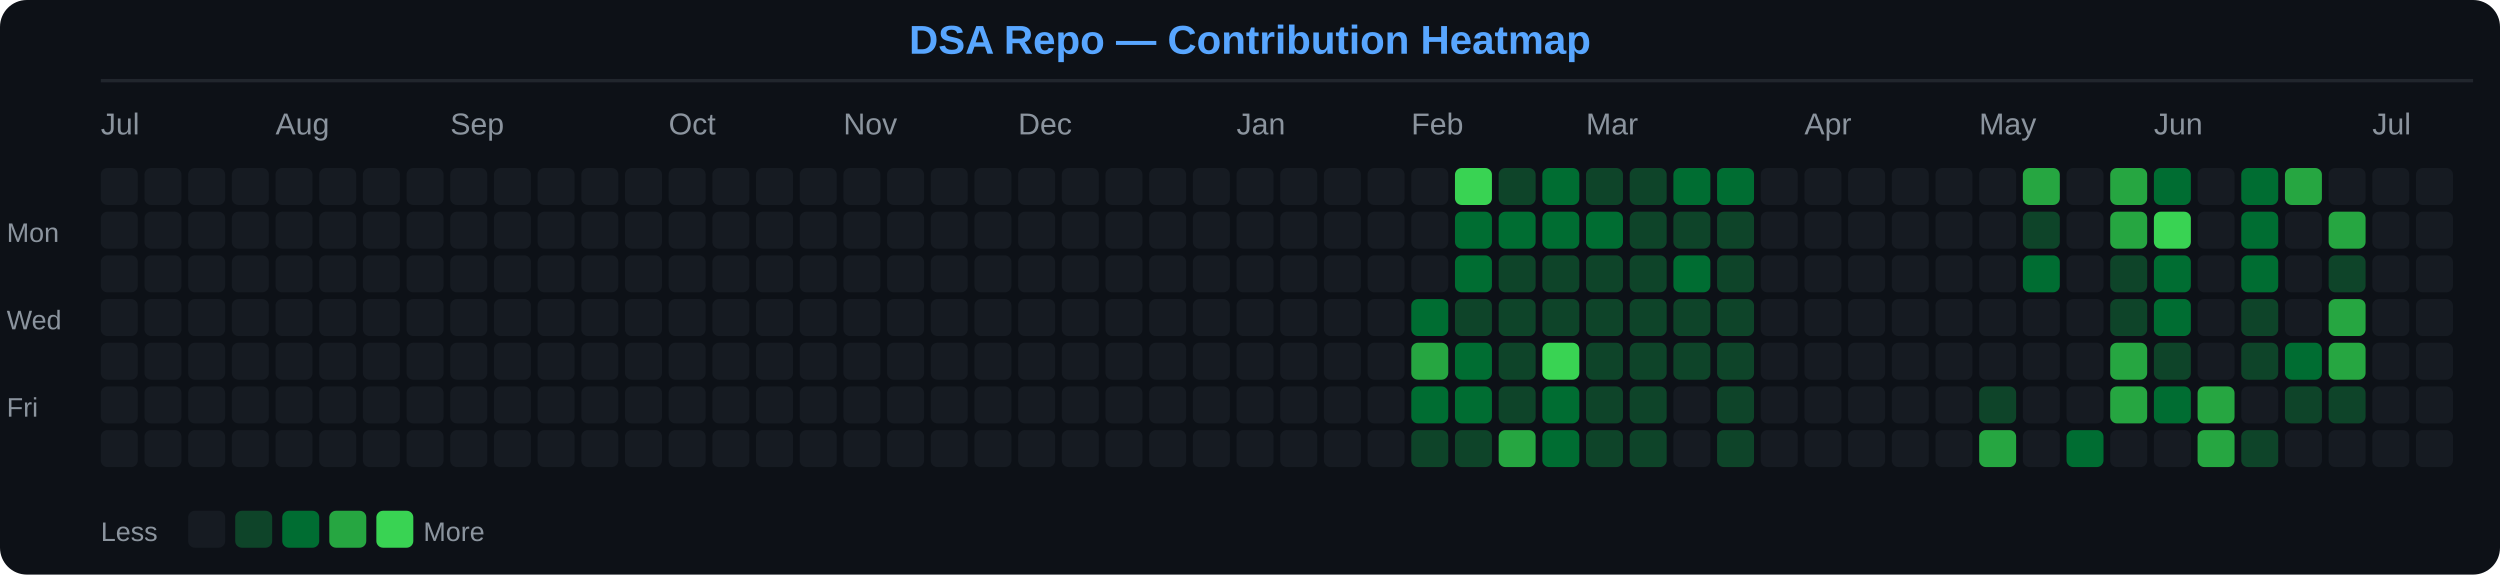
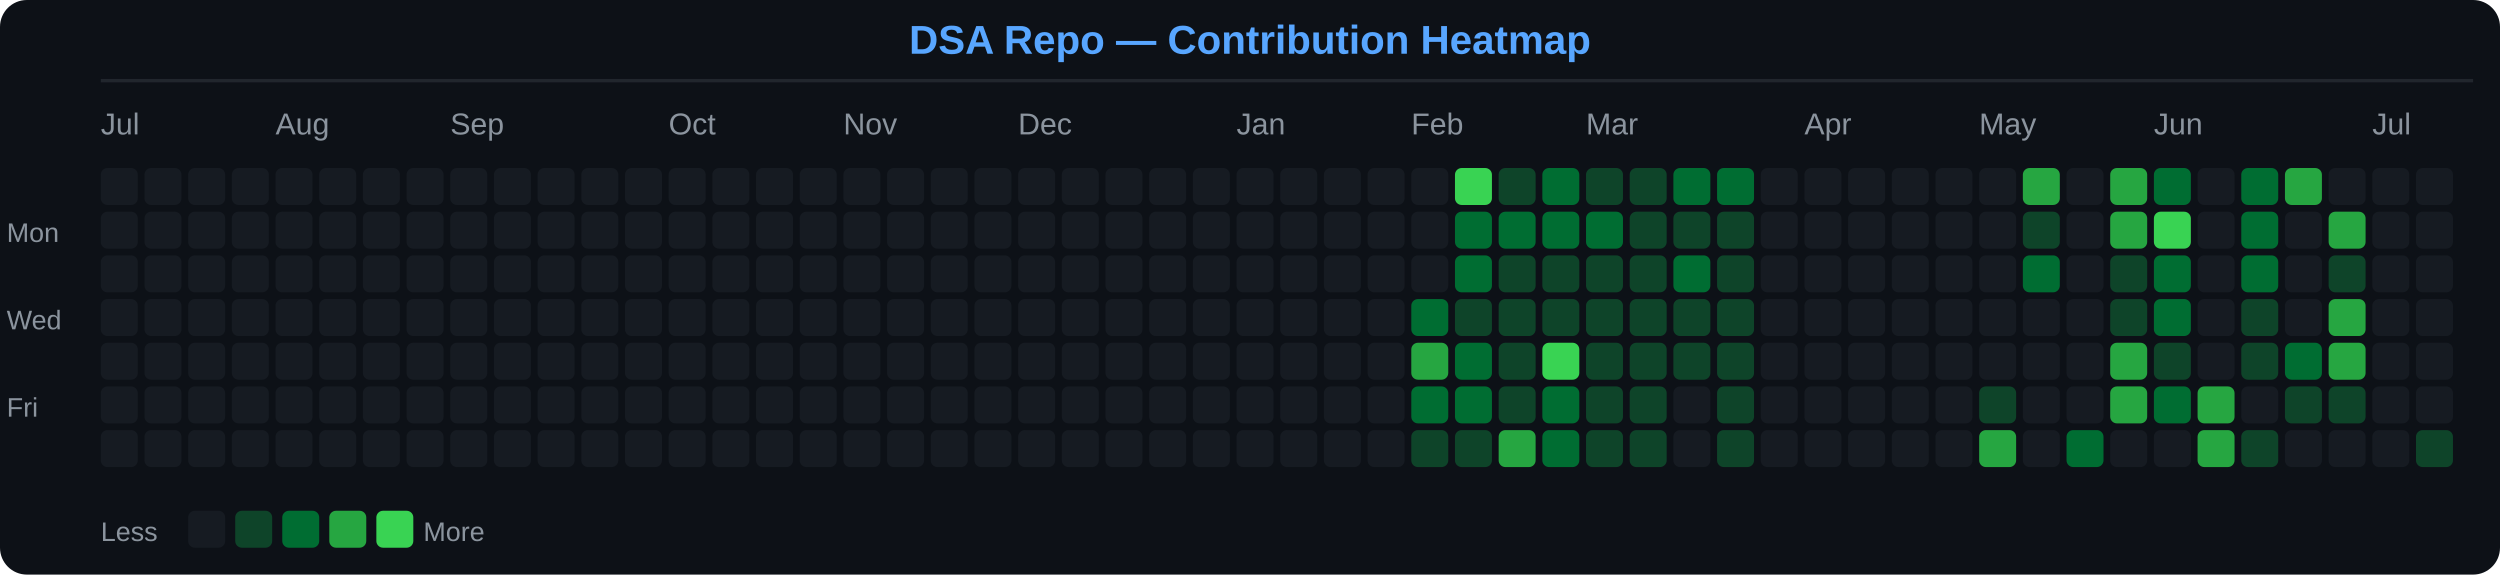
<svg xmlns="http://www.w3.org/2000/svg" width="744" height="171" viewBox="0 0 744 171">
  <rect width="744" height="171" fill="#0d1117" rx="8" />
  <text x="372" y="16" fill="#58a6ff" font-family="Arial,sans-serif" font-size="12" text-anchor="middle" font-weight="bold">DSA Repo — Contribution Heatmap</text>
  <line x1="30" y1="24" x2="736" y2="24" stroke="#21262d" stroke-width="1" />
  <text x="2" y="72" fill="#8b949e" font-family="Arial,sans-serif" font-size="8">Mon</text>
  <text x="2" y="98" fill="#8b949e" font-family="Arial,sans-serif" font-size="8">Wed</text>
  <text x="2" y="124" fill="#8b949e" font-family="Arial,sans-serif" font-size="8">Fri</text>
  <text x="30" y="40" fill="#8b949e" font-family="Arial,sans-serif" font-size="9">Jul</text>
  <rect x="30" y="50" width="11" height="11" rx="2" fill="#161b22" />
  <rect x="30" y="63" width="11" height="11" rx="2" fill="#161b22" />
  <rect x="30" y="76" width="11" height="11" rx="2" fill="#161b22" />
  <rect x="30" y="89" width="11" height="11" rx="2" fill="#161b22" />
  <rect x="30" y="102" width="11" height="11" rx="2" fill="#161b22" />
  <rect x="30" y="115" width="11" height="11" rx="2" fill="#161b22" />
  <rect x="30" y="128" width="11" height="11" rx="2" fill="#161b22" />
  <rect x="43" y="50" width="11" height="11" rx="2" fill="#161b22" />
  <rect x="43" y="63" width="11" height="11" rx="2" fill="#161b22" />
  <rect x="43" y="76" width="11" height="11" rx="2" fill="#161b22" />
  <rect x="43" y="89" width="11" height="11" rx="2" fill="#161b22" />
  <rect x="43" y="102" width="11" height="11" rx="2" fill="#161b22" />
  <rect x="43" y="115" width="11" height="11" rx="2" fill="#161b22" />
  <rect x="43" y="128" width="11" height="11" rx="2" fill="#161b22" />
  <rect x="56" y="50" width="11" height="11" rx="2" fill="#161b22" />
  <rect x="56" y="63" width="11" height="11" rx="2" fill="#161b22" />
  <rect x="56" y="76" width="11" height="11" rx="2" fill="#161b22" />
  <rect x="56" y="89" width="11" height="11" rx="2" fill="#161b22" />
  <rect x="56" y="102" width="11" height="11" rx="2" fill="#161b22" />
  <rect x="56" y="115" width="11" height="11" rx="2" fill="#161b22" />
  <rect x="56" y="128" width="11" height="11" rx="2" fill="#161b22" />
  <rect x="69" y="50" width="11" height="11" rx="2" fill="#161b22" />
  <rect x="69" y="63" width="11" height="11" rx="2" fill="#161b22" />
  <rect x="69" y="76" width="11" height="11" rx="2" fill="#161b22" />
  <rect x="69" y="89" width="11" height="11" rx="2" fill="#161b22" />
  <rect x="69" y="102" width="11" height="11" rx="2" fill="#161b22" />
  <rect x="69" y="115" width="11" height="11" rx="2" fill="#161b22" />
  <rect x="69" y="128" width="11" height="11" rx="2" fill="#161b22" />
  <text x="82" y="40" fill="#8b949e" font-family="Arial,sans-serif" font-size="9">Aug</text>
  <rect x="82" y="50" width="11" height="11" rx="2" fill="#161b22" />
  <rect x="82" y="63" width="11" height="11" rx="2" fill="#161b22" />
  <rect x="82" y="76" width="11" height="11" rx="2" fill="#161b22" />
  <rect x="82" y="89" width="11" height="11" rx="2" fill="#161b22" />
  <rect x="82" y="102" width="11" height="11" rx="2" fill="#161b22" />
  <rect x="82" y="115" width="11" height="11" rx="2" fill="#161b22" />
  <rect x="82" y="128" width="11" height="11" rx="2" fill="#161b22" />
  <rect x="95" y="50" width="11" height="11" rx="2" fill="#161b22" />
  <rect x="95" y="63" width="11" height="11" rx="2" fill="#161b22" />
  <rect x="95" y="76" width="11" height="11" rx="2" fill="#161b22" />
  <rect x="95" y="89" width="11" height="11" rx="2" fill="#161b22" />
  <rect x="95" y="102" width="11" height="11" rx="2" fill="#161b22" />
  <rect x="95" y="115" width="11" height="11" rx="2" fill="#161b22" />
  <rect x="95" y="128" width="11" height="11" rx="2" fill="#161b22" />
  <rect x="108" y="50" width="11" height="11" rx="2" fill="#161b22" />
  <rect x="108" y="63" width="11" height="11" rx="2" fill="#161b22" />
  <rect x="108" y="76" width="11" height="11" rx="2" fill="#161b22" />
  <rect x="108" y="89" width="11" height="11" rx="2" fill="#161b22" />
  <rect x="108" y="102" width="11" height="11" rx="2" fill="#161b22" />
  <rect x="108" y="115" width="11" height="11" rx="2" fill="#161b22" />
  <rect x="108" y="128" width="11" height="11" rx="2" fill="#161b22" />
  <rect x="121" y="50" width="11" height="11" rx="2" fill="#161b22" />
  <rect x="121" y="63" width="11" height="11" rx="2" fill="#161b22" />
  <rect x="121" y="76" width="11" height="11" rx="2" fill="#161b22" />
  <rect x="121" y="89" width="11" height="11" rx="2" fill="#161b22" />
  <rect x="121" y="102" width="11" height="11" rx="2" fill="#161b22" />
  <rect x="121" y="115" width="11" height="11" rx="2" fill="#161b22" />
  <rect x="121" y="128" width="11" height="11" rx="2" fill="#161b22" />
  <text x="134" y="40" fill="#8b949e" font-family="Arial,sans-serif" font-size="9">Sep</text>
  <rect x="134" y="50" width="11" height="11" rx="2" fill="#161b22" />
  <rect x="134" y="63" width="11" height="11" rx="2" fill="#161b22" />
  <rect x="134" y="76" width="11" height="11" rx="2" fill="#161b22" />
  <rect x="134" y="89" width="11" height="11" rx="2" fill="#161b22" />
  <rect x="134" y="102" width="11" height="11" rx="2" fill="#161b22" />
  <rect x="134" y="115" width="11" height="11" rx="2" fill="#161b22" />
  <rect x="134" y="128" width="11" height="11" rx="2" fill="#161b22" />
  <rect x="147" y="50" width="11" height="11" rx="2" fill="#161b22" />
  <rect x="147" y="63" width="11" height="11" rx="2" fill="#161b22" />
  <rect x="147" y="76" width="11" height="11" rx="2" fill="#161b22" />
  <rect x="147" y="89" width="11" height="11" rx="2" fill="#161b22" />
  <rect x="147" y="102" width="11" height="11" rx="2" fill="#161b22" />
  <rect x="147" y="115" width="11" height="11" rx="2" fill="#161b22" />
  <rect x="147" y="128" width="11" height="11" rx="2" fill="#161b22" />
  <rect x="160" y="50" width="11" height="11" rx="2" fill="#161b22" />
  <rect x="160" y="63" width="11" height="11" rx="2" fill="#161b22" />
  <rect x="160" y="76" width="11" height="11" rx="2" fill="#161b22" />
  <rect x="160" y="89" width="11" height="11" rx="2" fill="#161b22" />
  <rect x="160" y="102" width="11" height="11" rx="2" fill="#161b22" />
  <rect x="160" y="115" width="11" height="11" rx="2" fill="#161b22" />
  <rect x="160" y="128" width="11" height="11" rx="2" fill="#161b22" />
  <rect x="173" y="50" width="11" height="11" rx="2" fill="#161b22" />
  <rect x="173" y="63" width="11" height="11" rx="2" fill="#161b22" />
  <rect x="173" y="76" width="11" height="11" rx="2" fill="#161b22" />
  <rect x="173" y="89" width="11" height="11" rx="2" fill="#161b22" />
  <rect x="173" y="102" width="11" height="11" rx="2" fill="#161b22" />
  <rect x="173" y="115" width="11" height="11" rx="2" fill="#161b22" />
  <rect x="173" y="128" width="11" height="11" rx="2" fill="#161b22" />
  <rect x="186" y="50" width="11" height="11" rx="2" fill="#161b22" />
  <rect x="186" y="63" width="11" height="11" rx="2" fill="#161b22" />
  <rect x="186" y="76" width="11" height="11" rx="2" fill="#161b22" />
  <rect x="186" y="89" width="11" height="11" rx="2" fill="#161b22" />
  <rect x="186" y="102" width="11" height="11" rx="2" fill="#161b22" />
  <rect x="186" y="115" width="11" height="11" rx="2" fill="#161b22" />
  <rect x="186" y="128" width="11" height="11" rx="2" fill="#161b22" />
  <text x="199" y="40" fill="#8b949e" font-family="Arial,sans-serif" font-size="9">Oct</text>
  <rect x="199" y="50" width="11" height="11" rx="2" fill="#161b22" />
  <rect x="199" y="63" width="11" height="11" rx="2" fill="#161b22" />
  <rect x="199" y="76" width="11" height="11" rx="2" fill="#161b22" />
  <rect x="199" y="89" width="11" height="11" rx="2" fill="#161b22" />
  <rect x="199" y="102" width="11" height="11" rx="2" fill="#161b22" />
  <rect x="199" y="115" width="11" height="11" rx="2" fill="#161b22" />
  <rect x="199" y="128" width="11" height="11" rx="2" fill="#161b22" />
  <rect x="212" y="50" width="11" height="11" rx="2" fill="#161b22" />
  <rect x="212" y="63" width="11" height="11" rx="2" fill="#161b22" />
  <rect x="212" y="76" width="11" height="11" rx="2" fill="#161b22" />
  <rect x="212" y="89" width="11" height="11" rx="2" fill="#161b22" />
  <rect x="212" y="102" width="11" height="11" rx="2" fill="#161b22" />
  <rect x="212" y="115" width="11" height="11" rx="2" fill="#161b22" />
  <rect x="212" y="128" width="11" height="11" rx="2" fill="#161b22" />
  <rect x="225" y="50" width="11" height="11" rx="2" fill="#161b22" />
  <rect x="225" y="63" width="11" height="11" rx="2" fill="#161b22" />
  <rect x="225" y="76" width="11" height="11" rx="2" fill="#161b22" />
  <rect x="225" y="89" width="11" height="11" rx="2" fill="#161b22" />
  <rect x="225" y="102" width="11" height="11" rx="2" fill="#161b22" />
  <rect x="225" y="115" width="11" height="11" rx="2" fill="#161b22" />
  <rect x="225" y="128" width="11" height="11" rx="2" fill="#161b22" />
  <rect x="238" y="50" width="11" height="11" rx="2" fill="#161b22" />
  <rect x="238" y="63" width="11" height="11" rx="2" fill="#161b22" />
  <rect x="238" y="76" width="11" height="11" rx="2" fill="#161b22" />
  <rect x="238" y="89" width="11" height="11" rx="2" fill="#161b22" />
  <rect x="238" y="102" width="11" height="11" rx="2" fill="#161b22" />
  <rect x="238" y="115" width="11" height="11" rx="2" fill="#161b22" />
  <rect x="238" y="128" width="11" height="11" rx="2" fill="#161b22" />
  <text x="251" y="40" fill="#8b949e" font-family="Arial,sans-serif" font-size="9">Nov</text>
  <rect x="251" y="50" width="11" height="11" rx="2" fill="#161b22" />
  <rect x="251" y="63" width="11" height="11" rx="2" fill="#161b22" />
  <rect x="251" y="76" width="11" height="11" rx="2" fill="#161b22" />
  <rect x="251" y="89" width="11" height="11" rx="2" fill="#161b22" />
  <rect x="251" y="102" width="11" height="11" rx="2" fill="#161b22" />
  <rect x="251" y="115" width="11" height="11" rx="2" fill="#161b22" />
  <rect x="251" y="128" width="11" height="11" rx="2" fill="#161b22" />
  <rect x="264" y="50" width="11" height="11" rx="2" fill="#161b22" />
  <rect x="264" y="63" width="11" height="11" rx="2" fill="#161b22" />
  <rect x="264" y="76" width="11" height="11" rx="2" fill="#161b22" />
  <rect x="264" y="89" width="11" height="11" rx="2" fill="#161b22" />
  <rect x="264" y="102" width="11" height="11" rx="2" fill="#161b22" />
  <rect x="264" y="115" width="11" height="11" rx="2" fill="#161b22" />
  <rect x="264" y="128" width="11" height="11" rx="2" fill="#161b22" />
  <rect x="277" y="50" width="11" height="11" rx="2" fill="#161b22" />
  <rect x="277" y="63" width="11" height="11" rx="2" fill="#161b22" />
  <rect x="277" y="76" width="11" height="11" rx="2" fill="#161b22" />
  <rect x="277" y="89" width="11" height="11" rx="2" fill="#161b22" />
  <rect x="277" y="102" width="11" height="11" rx="2" fill="#161b22" />
  <rect x="277" y="115" width="11" height="11" rx="2" fill="#161b22" />
  <rect x="277" y="128" width="11" height="11" rx="2" fill="#161b22" />
  <rect x="290" y="50" width="11" height="11" rx="2" fill="#161b22" />
  <rect x="290" y="63" width="11" height="11" rx="2" fill="#161b22" />
  <rect x="290" y="76" width="11" height="11" rx="2" fill="#161b22" />
  <rect x="290" y="89" width="11" height="11" rx="2" fill="#161b22" />
  <rect x="290" y="102" width="11" height="11" rx="2" fill="#161b22" />
  <rect x="290" y="115" width="11" height="11" rx="2" fill="#161b22" />
  <rect x="290" y="128" width="11" height="11" rx="2" fill="#161b22" />
  <text x="303" y="40" fill="#8b949e" font-family="Arial,sans-serif" font-size="9">Dec</text>
  <rect x="303" y="50" width="11" height="11" rx="2" fill="#161b22" />
  <rect x="303" y="63" width="11" height="11" rx="2" fill="#161b22" />
  <rect x="303" y="76" width="11" height="11" rx="2" fill="#161b22" />
  <rect x="303" y="89" width="11" height="11" rx="2" fill="#161b22" />
  <rect x="303" y="102" width="11" height="11" rx="2" fill="#161b22" />
  <rect x="303" y="115" width="11" height="11" rx="2" fill="#161b22" />
  <rect x="303" y="128" width="11" height="11" rx="2" fill="#161b22" />
  <rect x="316" y="50" width="11" height="11" rx="2" fill="#161b22" />
  <rect x="316" y="63" width="11" height="11" rx="2" fill="#161b22" />
  <rect x="316" y="76" width="11" height="11" rx="2" fill="#161b22" />
  <rect x="316" y="89" width="11" height="11" rx="2" fill="#161b22" />
  <rect x="316" y="102" width="11" height="11" rx="2" fill="#161b22" />
  <rect x="316" y="115" width="11" height="11" rx="2" fill="#161b22" />
  <rect x="316" y="128" width="11" height="11" rx="2" fill="#161b22" />
  <rect x="329" y="50" width="11" height="11" rx="2" fill="#161b22" />
  <rect x="329" y="63" width="11" height="11" rx="2" fill="#161b22" />
  <rect x="329" y="76" width="11" height="11" rx="2" fill="#161b22" />
  <rect x="329" y="89" width="11" height="11" rx="2" fill="#161b22" />
  <rect x="329" y="102" width="11" height="11" rx="2" fill="#161b22" />
  <rect x="329" y="115" width="11" height="11" rx="2" fill="#161b22" />
  <rect x="329" y="128" width="11" height="11" rx="2" fill="#161b22" />
  <rect x="342" y="50" width="11" height="11" rx="2" fill="#161b22" />
  <rect x="342" y="63" width="11" height="11" rx="2" fill="#161b22" />
  <rect x="342" y="76" width="11" height="11" rx="2" fill="#161b22" />
  <rect x="342" y="89" width="11" height="11" rx="2" fill="#161b22" />
  <rect x="342" y="102" width="11" height="11" rx="2" fill="#161b22" />
  <rect x="342" y="115" width="11" height="11" rx="2" fill="#161b22" />
  <rect x="342" y="128" width="11" height="11" rx="2" fill="#161b22" />
  <rect x="355" y="50" width="11" height="11" rx="2" fill="#161b22" />
  <rect x="355" y="63" width="11" height="11" rx="2" fill="#161b22" />
  <rect x="355" y="76" width="11" height="11" rx="2" fill="#161b22" />
  <rect x="355" y="89" width="11" height="11" rx="2" fill="#161b22" />
  <rect x="355" y="102" width="11" height="11" rx="2" fill="#161b22" />
  <rect x="355" y="115" width="11" height="11" rx="2" fill="#161b22" />
  <rect x="355" y="128" width="11" height="11" rx="2" fill="#161b22" />
  <text x="368" y="40" fill="#8b949e" font-family="Arial,sans-serif" font-size="9">Jan</text>
  <rect x="368" y="50" width="11" height="11" rx="2" fill="#161b22" />
  <rect x="368" y="63" width="11" height="11" rx="2" fill="#161b22" />
  <rect x="368" y="76" width="11" height="11" rx="2" fill="#161b22" />
  <rect x="368" y="89" width="11" height="11" rx="2" fill="#161b22" />
  <rect x="368" y="102" width="11" height="11" rx="2" fill="#161b22" />
  <rect x="368" y="115" width="11" height="11" rx="2" fill="#161b22" />
  <rect x="368" y="128" width="11" height="11" rx="2" fill="#161b22" />
  <rect x="381" y="50" width="11" height="11" rx="2" fill="#161b22" />
  <rect x="381" y="63" width="11" height="11" rx="2" fill="#161b22" />
  <rect x="381" y="76" width="11" height="11" rx="2" fill="#161b22" />
  <rect x="381" y="89" width="11" height="11" rx="2" fill="#161b22" />
  <rect x="381" y="102" width="11" height="11" rx="2" fill="#161b22" />
  <rect x="381" y="115" width="11" height="11" rx="2" fill="#161b22" />
  <rect x="381" y="128" width="11" height="11" rx="2" fill="#161b22" />
  <rect x="394" y="50" width="11" height="11" rx="2" fill="#161b22" />
  <rect x="394" y="63" width="11" height="11" rx="2" fill="#161b22" />
  <rect x="394" y="76" width="11" height="11" rx="2" fill="#161b22" />
  <rect x="394" y="89" width="11" height="11" rx="2" fill="#161b22" />
  <rect x="394" y="102" width="11" height="11" rx="2" fill="#161b22" />
  <rect x="394" y="115" width="11" height="11" rx="2" fill="#161b22" />
  <rect x="394" y="128" width="11" height="11" rx="2" fill="#161b22" />
  <rect x="407" y="50" width="11" height="11" rx="2" fill="#161b22" />
  <rect x="407" y="63" width="11" height="11" rx="2" fill="#161b22" />
  <rect x="407" y="76" width="11" height="11" rx="2" fill="#161b22" />
  <rect x="407" y="89" width="11" height="11" rx="2" fill="#161b22" />
  <rect x="407" y="102" width="11" height="11" rx="2" fill="#161b22" />
  <rect x="407" y="115" width="11" height="11" rx="2" fill="#161b22" />
  <rect x="407" y="128" width="11" height="11" rx="2" fill="#161b22" />
  <text x="420" y="40" fill="#8b949e" font-family="Arial,sans-serif" font-size="9">Feb</text>
  <rect x="420" y="50" width="11" height="11" rx="2" fill="#161b22" />
  <rect x="420" y="63" width="11" height="11" rx="2" fill="#161b22" />
  <rect x="420" y="76" width="11" height="11" rx="2" fill="#161b22" />
  <rect x="420" y="89" width="11" height="11" rx="2" fill="#006d32" />
  <rect x="420" y="102" width="11" height="11" rx="2" fill="#26a641" />
  <rect x="420" y="115" width="11" height="11" rx="2" fill="#006d32" />
  <rect x="420" y="128" width="11" height="11" rx="2" fill="#0e4429" />
  <rect x="433" y="50" width="11" height="11" rx="2" fill="#39d353" />
  <rect x="433" y="63" width="11" height="11" rx="2" fill="#006d32" />
  <rect x="433" y="76" width="11" height="11" rx="2" fill="#006d32" />
  <rect x="433" y="89" width="11" height="11" rx="2" fill="#0e4429" />
  <rect x="433" y="102" width="11" height="11" rx="2" fill="#006d32" />
  <rect x="433" y="115" width="11" height="11" rx="2" fill="#006d32" />
  <rect x="433" y="128" width="11" height="11" rx="2" fill="#0e4429" />
  <rect x="446" y="50" width="11" height="11" rx="2" fill="#0e4429" />
  <rect x="446" y="63" width="11" height="11" rx="2" fill="#006d32" />
  <rect x="446" y="76" width="11" height="11" rx="2" fill="#0e4429" />
  <rect x="446" y="89" width="11" height="11" rx="2" fill="#0e4429" />
  <rect x="446" y="102" width="11" height="11" rx="2" fill="#0e4429" />
  <rect x="446" y="115" width="11" height="11" rx="2" fill="#0e4429" />
  <rect x="446" y="128" width="11" height="11" rx="2" fill="#26a641" />
  <rect x="459" y="50" width="11" height="11" rx="2" fill="#006d32" />
  <rect x="459" y="63" width="11" height="11" rx="2" fill="#006d32" />
  <rect x="459" y="76" width="11" height="11" rx="2" fill="#0e4429" />
  <rect x="459" y="89" width="11" height="11" rx="2" fill="#0e4429" />
  <rect x="459" y="102" width="11" height="11" rx="2" fill="#39d353" />
  <rect x="459" y="115" width="11" height="11" rx="2" fill="#006d32" />
  <rect x="459" y="128" width="11" height="11" rx="2" fill="#006d32" />
  <text x="472" y="40" fill="#8b949e" font-family="Arial,sans-serif" font-size="9">Mar</text>
  <rect x="472" y="50" width="11" height="11" rx="2" fill="#0e4429" />
  <rect x="472" y="63" width="11" height="11" rx="2" fill="#006d32" />
  <rect x="472" y="76" width="11" height="11" rx="2" fill="#0e4429" />
  <rect x="472" y="89" width="11" height="11" rx="2" fill="#0e4429" />
  <rect x="472" y="102" width="11" height="11" rx="2" fill="#0e4429" />
  <rect x="472" y="115" width="11" height="11" rx="2" fill="#0e4429" />
  <rect x="472" y="128" width="11" height="11" rx="2" fill="#0e4429" />
  <rect x="485" y="50" width="11" height="11" rx="2" fill="#0e4429" />
  <rect x="485" y="63" width="11" height="11" rx="2" fill="#0e4429" />
  <rect x="485" y="76" width="11" height="11" rx="2" fill="#0e4429" />
  <rect x="485" y="89" width="11" height="11" rx="2" fill="#0e4429" />
  <rect x="485" y="102" width="11" height="11" rx="2" fill="#0e4429" />
  <rect x="485" y="115" width="11" height="11" rx="2" fill="#0e4429" />
  <rect x="485" y="128" width="11" height="11" rx="2" fill="#0e4429" />
  <rect x="498" y="50" width="11" height="11" rx="2" fill="#006d32" />
  <rect x="498" y="63" width="11" height="11" rx="2" fill="#0e4429" />
  <rect x="498" y="76" width="11" height="11" rx="2" fill="#006d32" />
  <rect x="498" y="89" width="11" height="11" rx="2" fill="#0e4429" />
  <rect x="498" y="102" width="11" height="11" rx="2" fill="#0e4429" />
  <rect x="498" y="115" width="11" height="11" rx="2" fill="#161b22" />
  <rect x="498" y="128" width="11" height="11" rx="2" fill="#161b22" />
  <rect x="511" y="50" width="11" height="11" rx="2" fill="#006d32" />
  <rect x="511" y="63" width="11" height="11" rx="2" fill="#0e4429" />
  <rect x="511" y="76" width="11" height="11" rx="2" fill="#0e4429" />
  <rect x="511" y="89" width="11" height="11" rx="2" fill="#0e4429" />
  <rect x="511" y="102" width="11" height="11" rx="2" fill="#0e4429" />
  <rect x="511" y="115" width="11" height="11" rx="2" fill="#0e4429" />
  <rect x="511" y="128" width="11" height="11" rx="2" fill="#0e4429" />
  <rect x="524" y="50" width="11" height="11" rx="2" fill="#161b22" />
  <rect x="524" y="63" width="11" height="11" rx="2" fill="#161b22" />
  <rect x="524" y="76" width="11" height="11" rx="2" fill="#161b22" />
  <rect x="524" y="89" width="11" height="11" rx="2" fill="#161b22" />
  <rect x="524" y="102" width="11" height="11" rx="2" fill="#161b22" />
  <rect x="524" y="115" width="11" height="11" rx="2" fill="#161b22" />
  <rect x="524" y="128" width="11" height="11" rx="2" fill="#161b22" />
  <text x="537" y="40" fill="#8b949e" font-family="Arial,sans-serif" font-size="9">Apr</text>
  <rect x="537" y="50" width="11" height="11" rx="2" fill="#161b22" />
  <rect x="537" y="63" width="11" height="11" rx="2" fill="#161b22" />
  <rect x="537" y="76" width="11" height="11" rx="2" fill="#161b22" />
  <rect x="537" y="89" width="11" height="11" rx="2" fill="#161b22" />
  <rect x="537" y="102" width="11" height="11" rx="2" fill="#161b22" />
  <rect x="537" y="115" width="11" height="11" rx="2" fill="#161b22" />
  <rect x="537" y="128" width="11" height="11" rx="2" fill="#161b22" />
  <rect x="550" y="50" width="11" height="11" rx="2" fill="#161b22" />
  <rect x="550" y="63" width="11" height="11" rx="2" fill="#161b22" />
  <rect x="550" y="76" width="11" height="11" rx="2" fill="#161b22" />
  <rect x="550" y="89" width="11" height="11" rx="2" fill="#161b22" />
  <rect x="550" y="102" width="11" height="11" rx="2" fill="#161b22" />
  <rect x="550" y="115" width="11" height="11" rx="2" fill="#161b22" />
  <rect x="550" y="128" width="11" height="11" rx="2" fill="#161b22" />
  <rect x="563" y="50" width="11" height="11" rx="2" fill="#161b22" />
  <rect x="563" y="63" width="11" height="11" rx="2" fill="#161b22" />
  <rect x="563" y="76" width="11" height="11" rx="2" fill="#161b22" />
  <rect x="563" y="89" width="11" height="11" rx="2" fill="#161b22" />
  <rect x="563" y="102" width="11" height="11" rx="2" fill="#161b22" />
  <rect x="563" y="115" width="11" height="11" rx="2" fill="#161b22" />
  <rect x="563" y="128" width="11" height="11" rx="2" fill="#161b22" />
  <rect x="576" y="50" width="11" height="11" rx="2" fill="#161b22" />
  <rect x="576" y="63" width="11" height="11" rx="2" fill="#161b22" />
  <rect x="576" y="76" width="11" height="11" rx="2" fill="#161b22" />
  <rect x="576" y="89" width="11" height="11" rx="2" fill="#161b22" />
  <rect x="576" y="102" width="11" height="11" rx="2" fill="#161b22" />
  <rect x="576" y="115" width="11" height="11" rx="2" fill="#161b22" />
  <rect x="576" y="128" width="11" height="11" rx="2" fill="#161b22" />
  <text x="589" y="40" fill="#8b949e" font-family="Arial,sans-serif" font-size="9">May</text>
  <rect x="589" y="50" width="11" height="11" rx="2" fill="#161b22" />
  <rect x="589" y="63" width="11" height="11" rx="2" fill="#161b22" />
  <rect x="589" y="76" width="11" height="11" rx="2" fill="#161b22" />
  <rect x="589" y="89" width="11" height="11" rx="2" fill="#161b22" />
  <rect x="589" y="102" width="11" height="11" rx="2" fill="#161b22" />
  <rect x="589" y="115" width="11" height="11" rx="2" fill="#0e4429" />
  <rect x="589" y="128" width="11" height="11" rx="2" fill="#26a641" />
  <rect x="602" y="50" width="11" height="11" rx="2" fill="#26a641" />
  <rect x="602" y="63" width="11" height="11" rx="2" fill="#0e4429" />
  <rect x="602" y="76" width="11" height="11" rx="2" fill="#006d32" />
  <rect x="602" y="89" width="11" height="11" rx="2" fill="#161b22" />
  <rect x="602" y="102" width="11" height="11" rx="2" fill="#161b22" />
  <rect x="602" y="115" width="11" height="11" rx="2" fill="#161b22" />
  <rect x="602" y="128" width="11" height="11" rx="2" fill="#161b22" />
  <rect x="615" y="50" width="11" height="11" rx="2" fill="#161b22" />
  <rect x="615" y="63" width="11" height="11" rx="2" fill="#161b22" />
  <rect x="615" y="76" width="11" height="11" rx="2" fill="#161b22" />
  <rect x="615" y="89" width="11" height="11" rx="2" fill="#161b22" />
  <rect x="615" y="102" width="11" height="11" rx="2" fill="#161b22" />
  <rect x="615" y="115" width="11" height="11" rx="2" fill="#161b22" />
  <rect x="615" y="128" width="11" height="11" rx="2" fill="#006d32" />
  <rect x="628" y="50" width="11" height="11" rx="2" fill="#26a641" />
  <rect x="628" y="63" width="11" height="11" rx="2" fill="#26a641" />
  <rect x="628" y="76" width="11" height="11" rx="2" fill="#0e4429" />
  <rect x="628" y="89" width="11" height="11" rx="2" fill="#0e4429" />
  <rect x="628" y="102" width="11" height="11" rx="2" fill="#26a641" />
  <rect x="628" y="115" width="11" height="11" rx="2" fill="#26a641" />
  <rect x="628" y="128" width="11" height="11" rx="2" fill="#161b22" />
  <text x="641" y="40" fill="#8b949e" font-family="Arial,sans-serif" font-size="9">Jun</text>
  <rect x="641" y="50" width="11" height="11" rx="2" fill="#006d32" />
  <rect x="641" y="63" width="11" height="11" rx="2" fill="#39d353" />
  <rect x="641" y="76" width="11" height="11" rx="2" fill="#006d32" />
  <rect x="641" y="89" width="11" height="11" rx="2" fill="#006d32" />
  <rect x="641" y="102" width="11" height="11" rx="2" fill="#0e4429" />
  <rect x="641" y="115" width="11" height="11" rx="2" fill="#006d32" />
  <rect x="641" y="128" width="11" height="11" rx="2" fill="#161b22" />
  <rect x="654" y="50" width="11" height="11" rx="2" fill="#161b22" />
  <rect x="654" y="63" width="11" height="11" rx="2" fill="#161b22" />
  <rect x="654" y="76" width="11" height="11" rx="2" fill="#161b22" />
  <rect x="654" y="89" width="11" height="11" rx="2" fill="#161b22" />
  <rect x="654" y="102" width="11" height="11" rx="2" fill="#161b22" />
  <rect x="654" y="115" width="11" height="11" rx="2" fill="#26a641" />
  <rect x="654" y="128" width="11" height="11" rx="2" fill="#26a641" />
  <rect x="667" y="50" width="11" height="11" rx="2" fill="#006d32" />
  <rect x="667" y="63" width="11" height="11" rx="2" fill="#006d32" />
  <rect x="667" y="76" width="11" height="11" rx="2" fill="#006d32" />
  <rect x="667" y="89" width="11" height="11" rx="2" fill="#0e4429" />
  <rect x="667" y="102" width="11" height="11" rx="2" fill="#0e4429" />
  <rect x="667" y="115" width="11" height="11" rx="2" fill="#161b22" />
  <rect x="667" y="128" width="11" height="11" rx="2" fill="#0e4429" />
  <rect x="680" y="50" width="11" height="11" rx="2" fill="#26a641" />
  <rect x="680" y="63" width="11" height="11" rx="2" fill="#161b22" />
  <rect x="680" y="76" width="11" height="11" rx="2" fill="#161b22" />
  <rect x="680" y="89" width="11" height="11" rx="2" fill="#161b22" />
  <rect x="680" y="102" width="11" height="11" rx="2" fill="#006d32" />
  <rect x="680" y="115" width="11" height="11" rx="2" fill="#0e4429" />
  <rect x="680" y="128" width="11" height="11" rx="2" fill="#161b22" />
  <rect x="693" y="50" width="11" height="11" rx="2" fill="#161b22" />
  <rect x="693" y="63" width="11" height="11" rx="2" fill="#26a641" />
  <rect x="693" y="76" width="11" height="11" rx="2" fill="#0e4429" />
  <rect x="693" y="89" width="11" height="11" rx="2" fill="#26a641" />
  <rect x="693" y="102" width="11" height="11" rx="2" fill="#26a641" />
  <rect x="693" y="115" width="11" height="11" rx="2" fill="#0e4429" />
  <rect x="693" y="128" width="11" height="11" rx="2" fill="#161b22" />
  <text x="706" y="40" fill="#8b949e" font-family="Arial,sans-serif" font-size="9">Jul</text>
  <rect x="706" y="50" width="11" height="11" rx="2" fill="#161b22" />
  <rect x="706" y="63" width="11" height="11" rx="2" fill="#161b22" />
  <rect x="706" y="76" width="11" height="11" rx="2" fill="#161b22" />
  <rect x="706" y="89" width="11" height="11" rx="2" fill="#161b22" />
  <rect x="706" y="102" width="11" height="11" rx="2" fill="#161b22" />
  <rect x="706" y="115" width="11" height="11" rx="2" fill="#161b22" />
  <rect x="706" y="128" width="11" height="11" rx="2" fill="#161b22" />
  <rect x="719" y="50" width="11" height="11" rx="2" fill="#161b22" />
  <rect x="719" y="63" width="11" height="11" rx="2" fill="#161b22" />
  <rect x="719" y="76" width="11" height="11" rx="2" fill="#161b22" />
  <rect x="719" y="89" width="11" height="11" rx="2" fill="#161b22" />
  <rect x="719" y="102" width="11" height="11" rx="2" fill="#161b22" />
  <rect x="719" y="115" width="11" height="11" rx="2" fill="#161b22" />
-   <rect x="719" y="128" width="11" height="11" rx="2" fill="#161b22" />
+   <rect x="719" y="128" width="11" height="11" rx="2" fill="#0e4429" />
  <text x="30" y="161" fill="#8b949e" font-family="Arial,sans-serif" font-size="8">Less</text>
  <rect x="56" y="152" width="11" height="11" rx="2" fill="#161b22" />
  <rect x="70" y="152" width="11" height="11" rx="2" fill="#0e4429" />
  <rect x="84" y="152" width="11" height="11" rx="2" fill="#006d32" />
  <rect x="98" y="152" width="11" height="11" rx="2" fill="#26a641" />
  <rect x="112" y="152" width="11" height="11" rx="2" fill="#39d353" />
  <text x="126" y="161" fill="#8b949e" font-family="Arial,sans-serif" font-size="8">More</text>
</svg>
